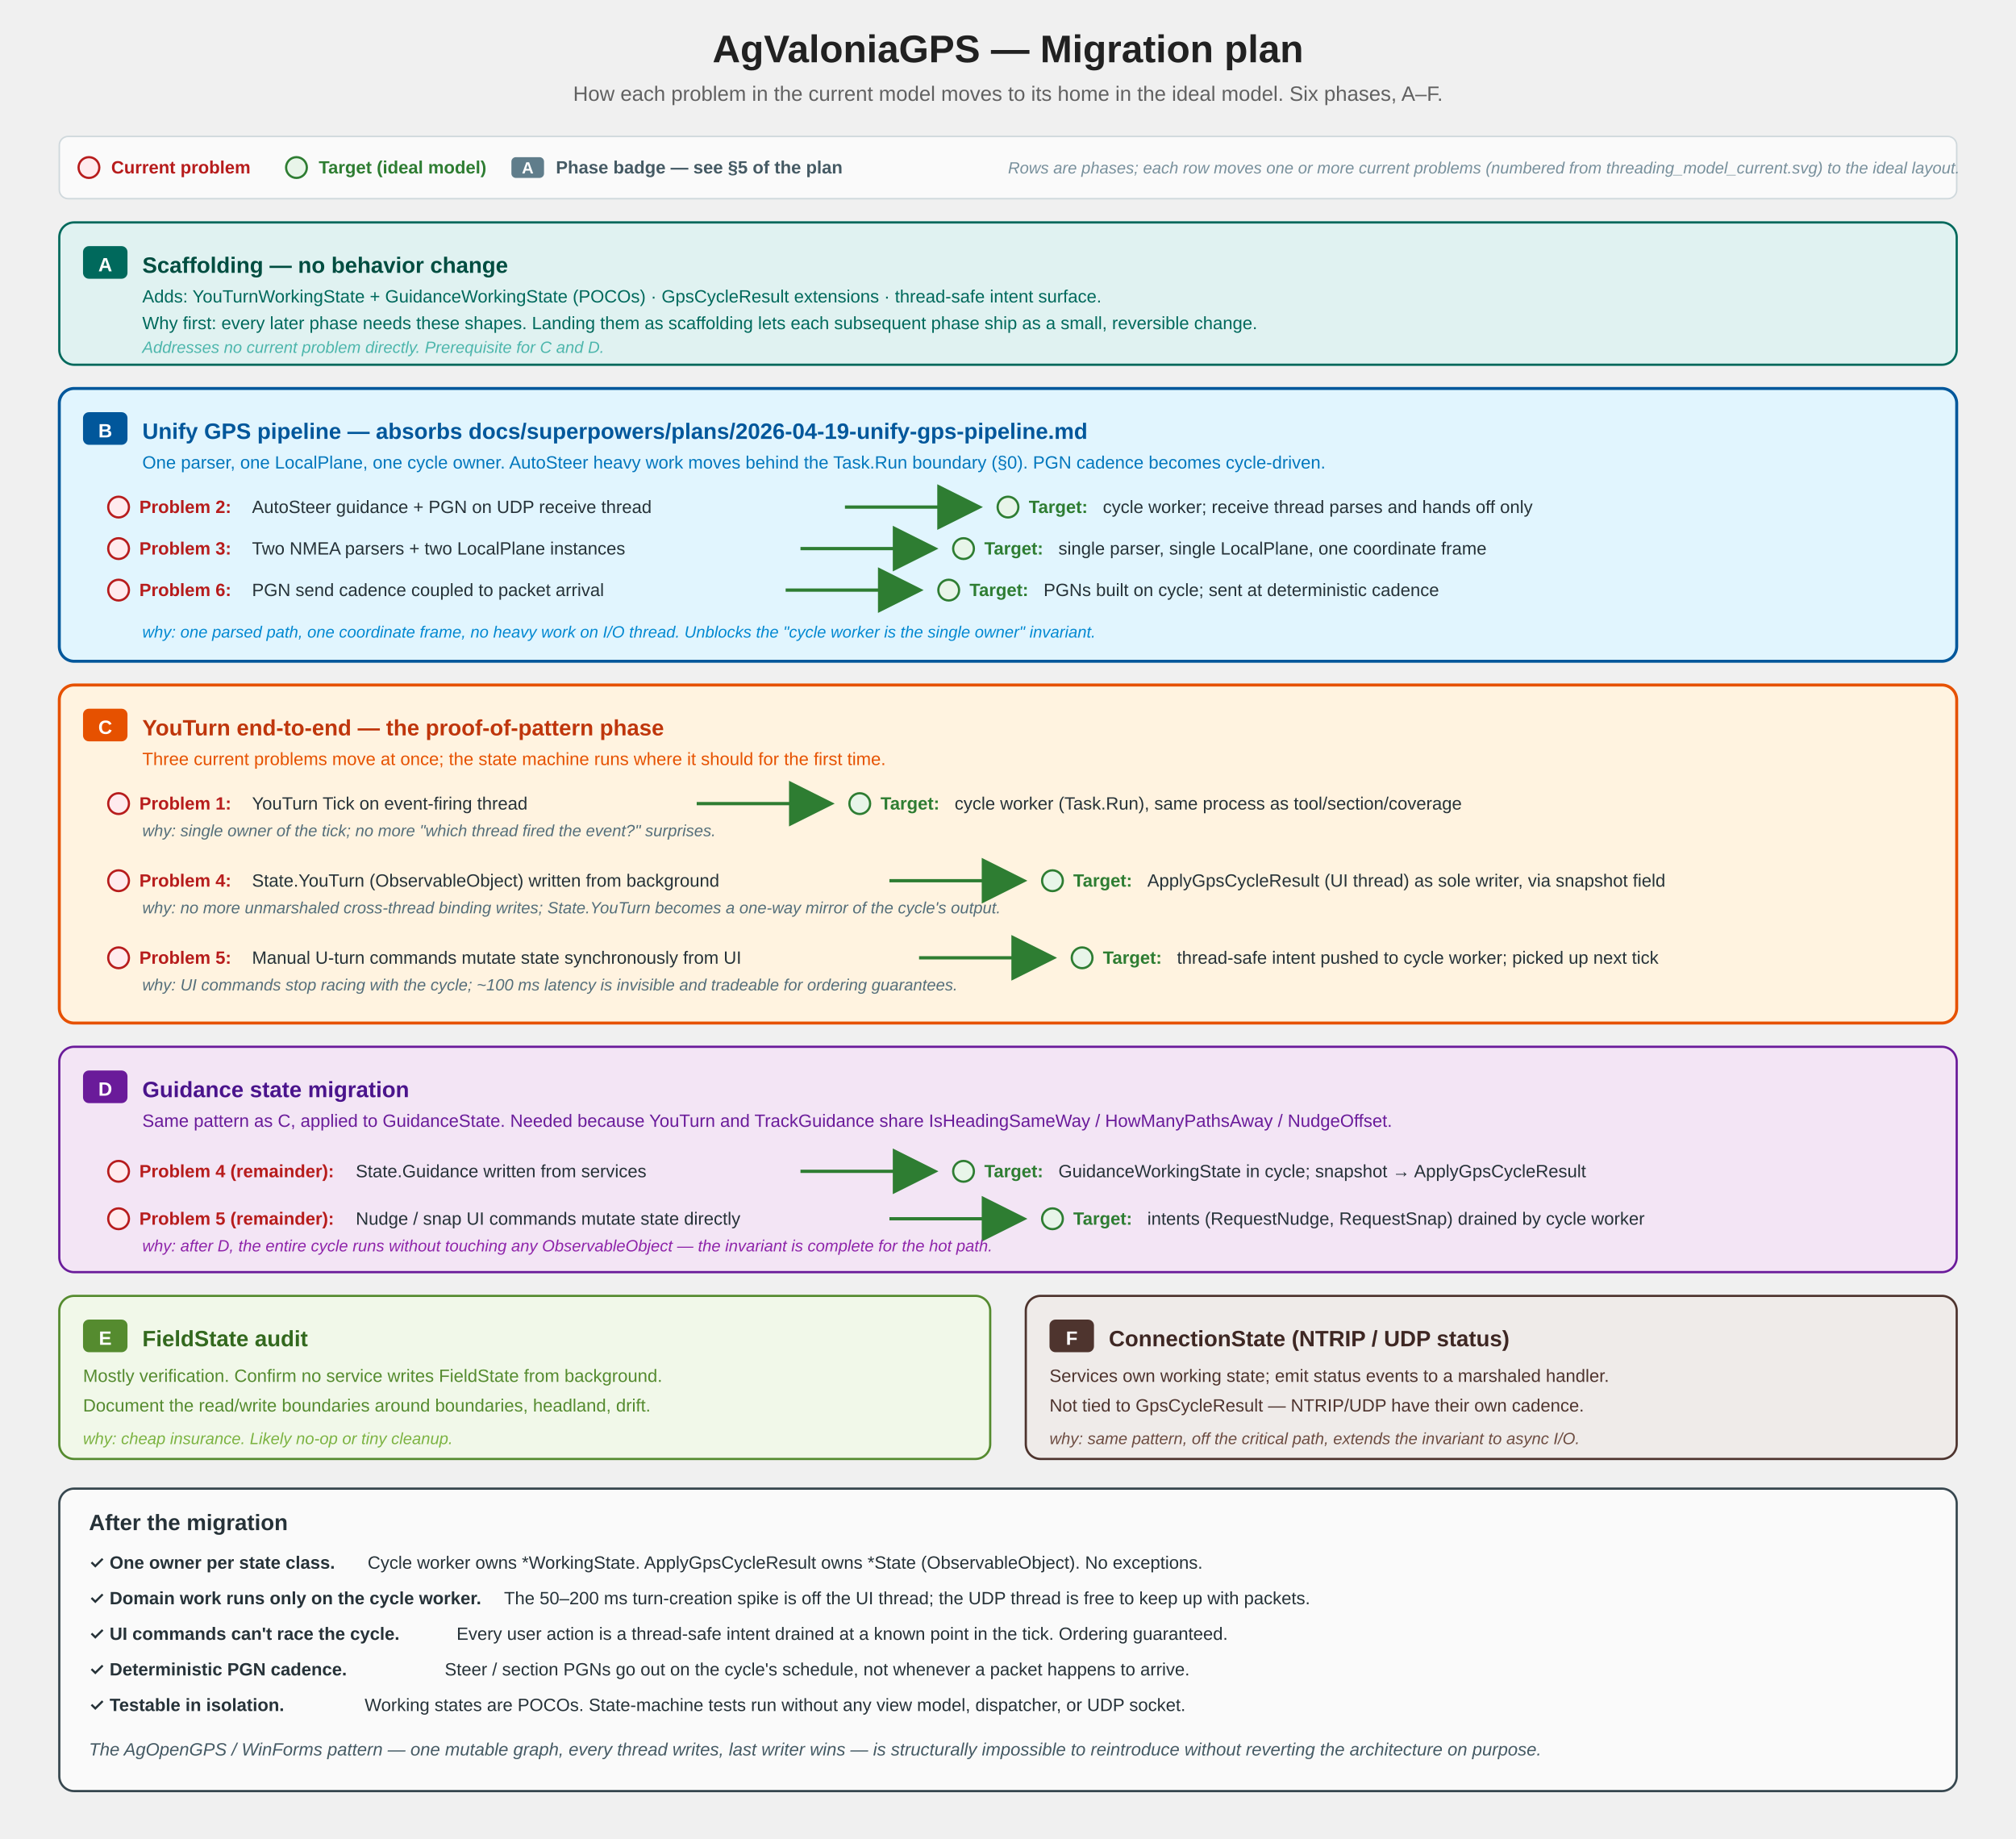
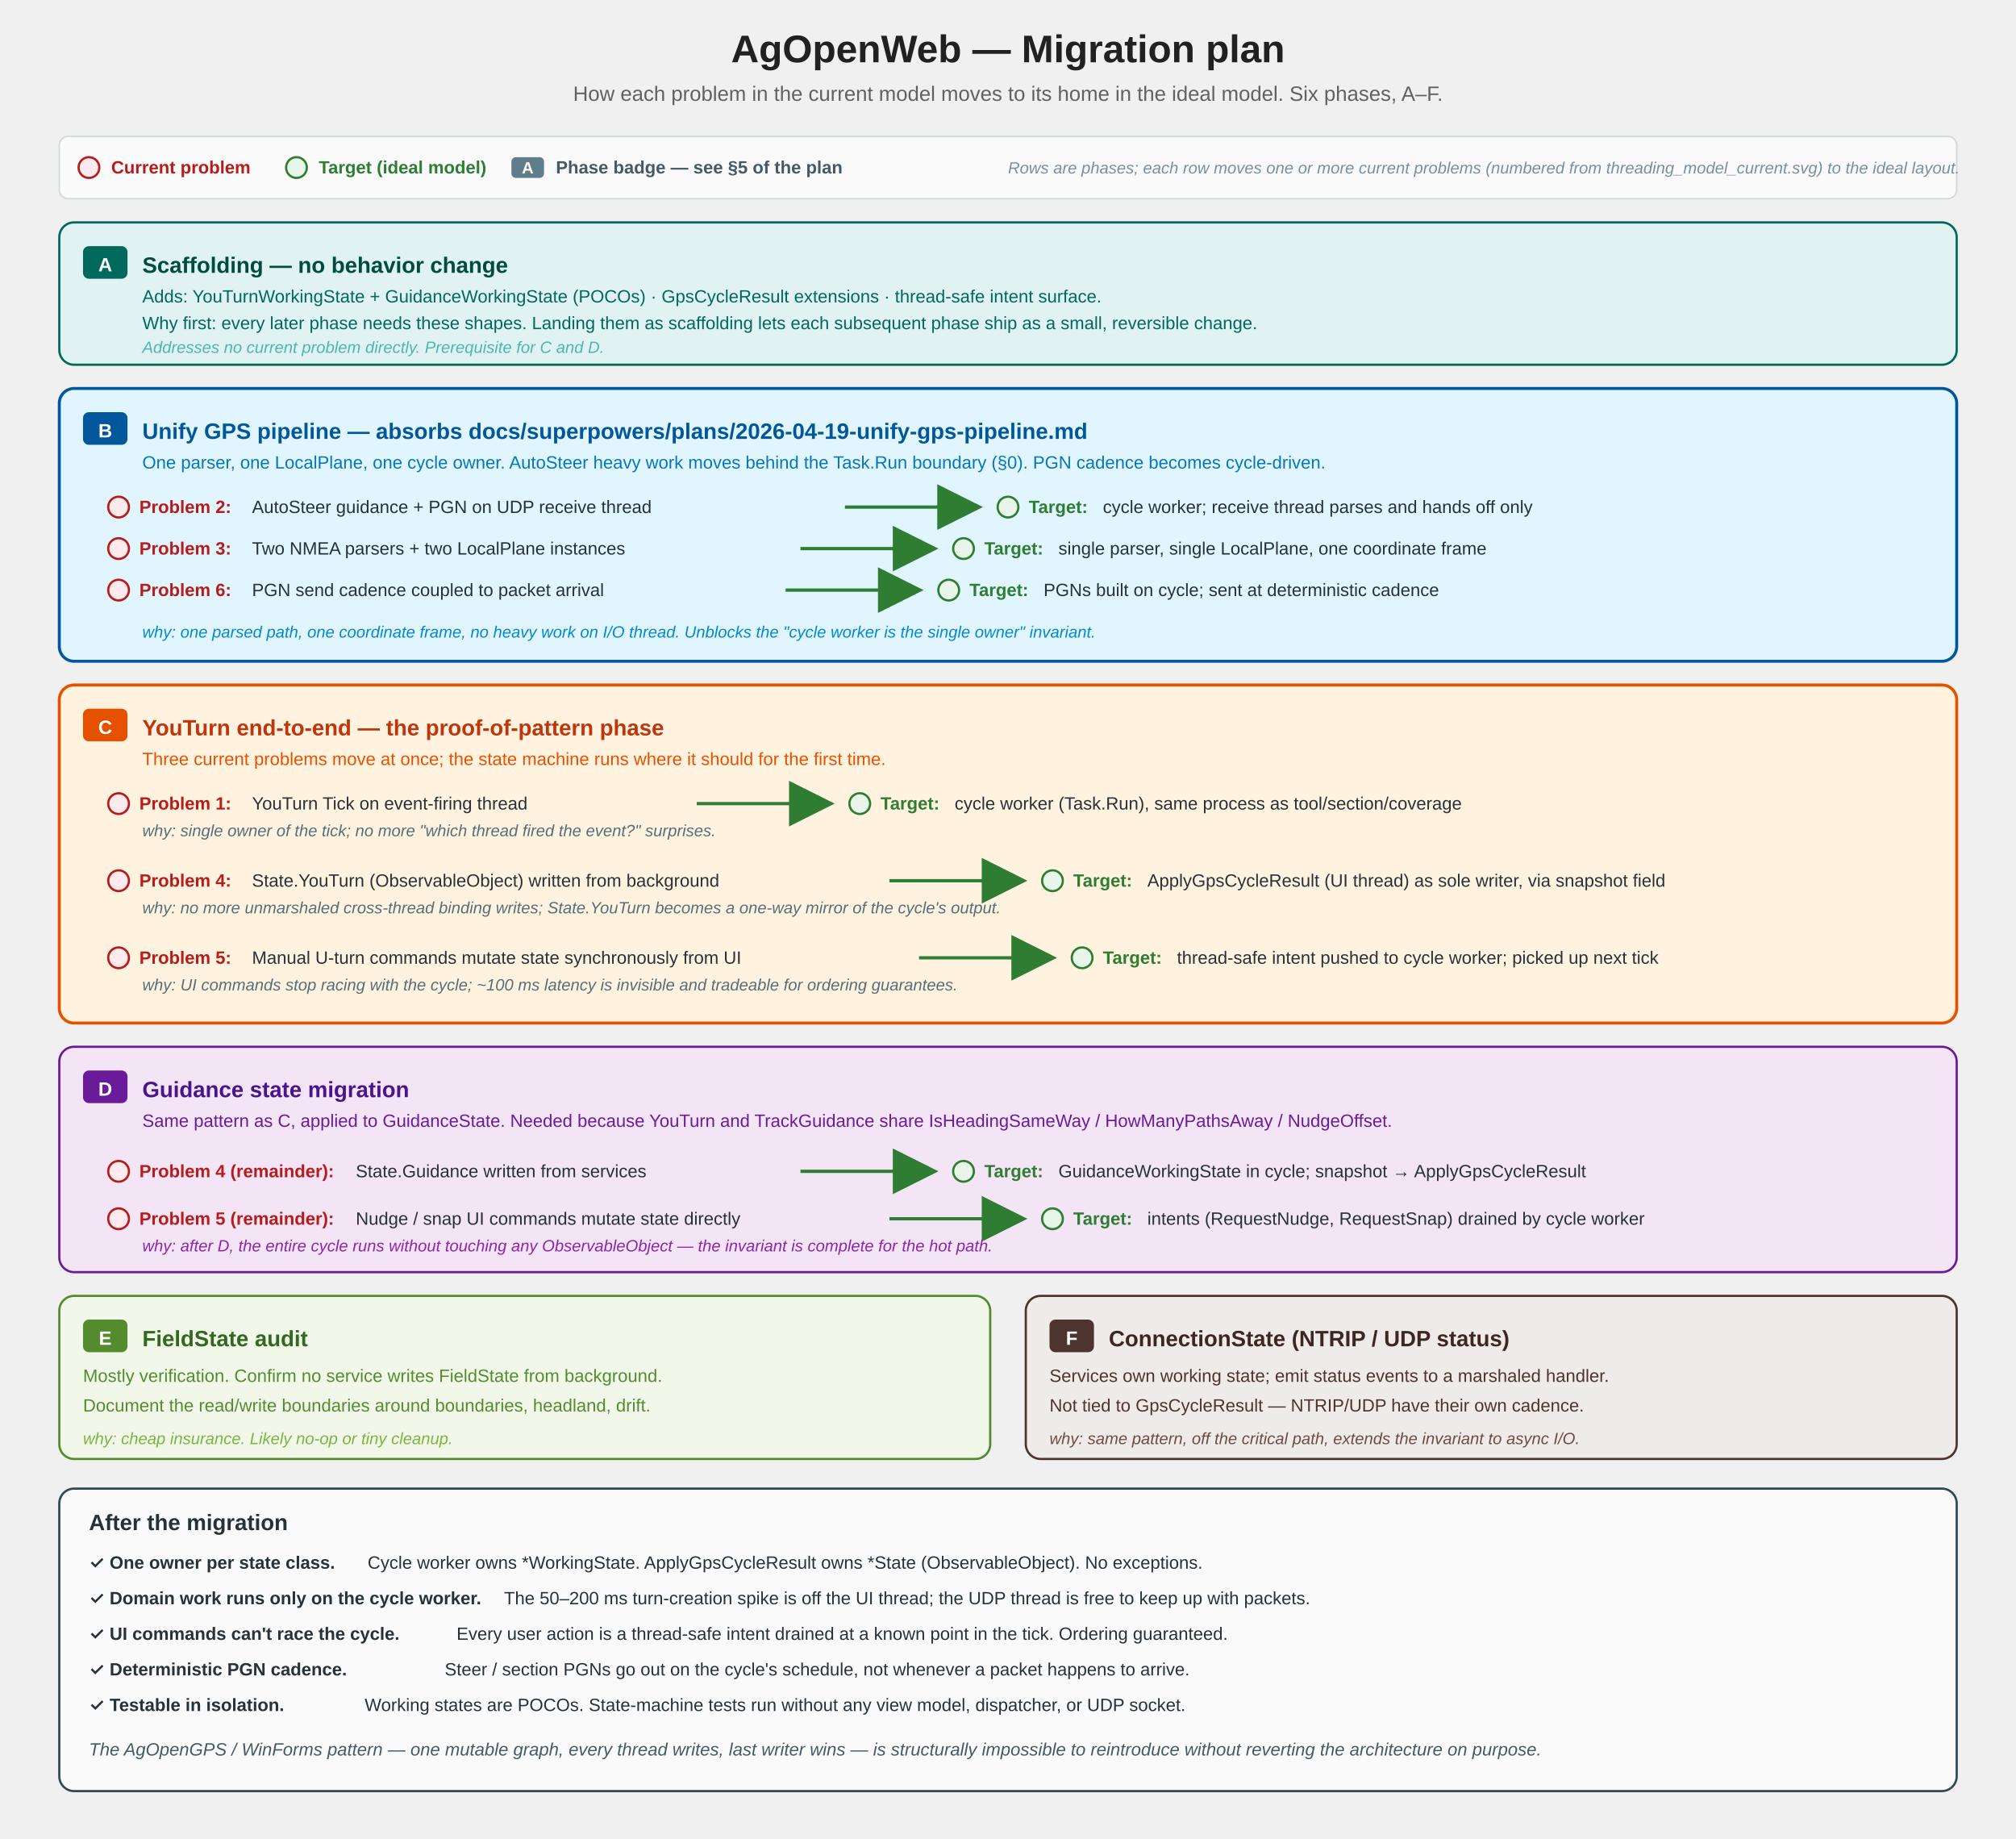
<svg xmlns="http://www.w3.org/2000/svg" viewBox="0 0 1360 1240" font-family="system-ui, -apple-system, Segoe UI, Arial, sans-serif">
  <defs>
    <marker id="arrow-mig" viewBox="0 0 10 10" refX="9" refY="5" markerWidth="12" markerHeight="12" orient="auto-start-reverse">
      <path d="M0,0 L10,5 L0,10 z" fill="#455a64" />
    </marker>
    <marker id="arrow-mig-thick" viewBox="0 0 10 10" refX="9" refY="5" markerWidth="14" markerHeight="14" orient="auto-start-reverse">
      <path d="M0,0 L10,5 L0,10 z" fill="#2e7d32" />
    </marker>
  </defs>
-   <text x="680" y="42" text-anchor="middle" font-size="26" font-weight="700" fill="#212121">AgValoniaGPS — Migration plan</text>
+   <text x="680" y="42" text-anchor="middle" font-size="26" font-weight="700" fill="#212121">AgOpenWeb — Migration plan</text>
  <text x="680" y="68" text-anchor="middle" font-size="14" fill="#616161">How each problem in the current model moves to its home in the ideal model. Six phases, A–F.</text>
  <rect x="40" y="92" width="1280" height="42" fill="#fafafa" stroke="#cfd8dc" stroke-width="1" rx="6" />
  <circle cx="60" cy="113" r="7" fill="#ffebee" stroke="#b71c1c" stroke-width="1.5" />
  <text x="75" y="117" font-size="12" fill="#b71c1c" font-weight="600">Current problem</text>
  <circle cx="200" cy="113" r="7" fill="#e8f5e9" stroke="#2e7d32" stroke-width="1.5" />
  <text x="215" y="117" font-size="12" fill="#2e7d32" font-weight="600">Target (ideal model)</text>
  <rect x="345" y="106" width="22" height="14" fill="#607d8b" rx="3" />
  <text x="356" y="117" text-anchor="middle" font-size="11" font-weight="700" fill="#fff">A</text>
  <text x="375" y="117" font-size="12" fill="#455a64" font-weight="600">Phase badge — see §5 of the plan</text>
  <text x="680" y="117" font-size="11" font-style="italic" fill="#78909c">Rows are phases; each row moves one or more current problems (numbered from threading_model_current.svg) to the ideal layout.</text>
  <rect x="40" y="150" width="1280" height="96" fill="#e0f2f1" stroke="#00695c" stroke-width="1.5" rx="10" />
  <rect x="56" y="166" width="30" height="22" fill="#00695c" rx="4" />
  <text x="71" y="183" text-anchor="middle" font-size="13" font-weight="700" fill="#fff">A</text>
  <text x="96" y="184" font-size="15" font-weight="700" fill="#004d40">Scaffolding — no behavior change</text>
  <text x="96" y="204" font-size="12" fill="#00695c">Adds: YouTurnWorkingState + GuidanceWorkingState (POCOs) · GpsCycleResult extensions · thread-safe intent surface.</text>
  <text x="96" y="222" font-size="12" fill="#00695c">Why first: every later phase needs these shapes. Landing them as scaffolding lets each subsequent phase ship as a small, reversible change.</text>
  <text x="96" y="238" font-size="11" font-style="italic" fill="#4db6ac">Addresses no current problem directly. Prerequisite for C and D.</text>
  <rect x="40" y="262" width="1280" height="184" fill="#e1f5fe" stroke="#01579b" stroke-width="2" rx="10" />
  <rect x="56" y="278" width="30" height="22" fill="#01579b" rx="4" />
  <text x="71" y="295" text-anchor="middle" font-size="13" font-weight="700" fill="#fff">B</text>
  <text x="96" y="296" font-size="15" font-weight="700" fill="#01579b">Unify GPS pipeline — absorbs docs/superpowers/plans/2026-04-19-unify-gps-pipeline.md</text>
  <text x="96" y="316" font-size="12" fill="#0277bd">One parser, one LocalPlane, one cycle owner. AutoSteer heavy work moves behind the Task.Run boundary (§0). PGN cadence becomes cycle-driven.</text>
  <g transform="translate(0,328)">
    <circle cx="80" cy="14" r="7" fill="#ffebee" stroke="#b71c1c" stroke-width="1.5" />
    <text x="94" y="18" font-size="12" fill="#b71c1c" font-weight="700">Problem 2:</text>
    <text x="170" y="18" font-size="12" fill="#263238">AutoSteer guidance + PGN on UDP receive thread</text>
    <line x1="570" y1="14" x2="660" y2="14" stroke="#2e7d32" stroke-width="2.2" marker-end="url(#arrow-mig-thick)" />
    <circle cx="680" cy="14" r="7" fill="#e8f5e9" stroke="#2e7d32" stroke-width="1.5" />
    <text x="694" y="18" font-size="12" fill="#2e7d32" font-weight="700">Target:</text>
    <text x="744" y="18" font-size="12" fill="#263238">cycle worker; receive thread parses and hands off only</text>
  </g>
  <g transform="translate(0,356)">
    <circle cx="80" cy="14" r="7" fill="#ffebee" stroke="#b71c1c" stroke-width="1.5" />
    <text x="94" y="18" font-size="12" fill="#b71c1c" font-weight="700">Problem 3:</text>
    <text x="170" y="18" font-size="12" fill="#263238">Two NMEA parsers + two LocalPlane instances</text>
    <line x1="540" y1="14" x2="630" y2="14" stroke="#2e7d32" stroke-width="2.2" marker-end="url(#arrow-mig-thick)" />
    <circle cx="650" cy="14" r="7" fill="#e8f5e9" stroke="#2e7d32" stroke-width="1.5" />
    <text x="664" y="18" font-size="12" fill="#2e7d32" font-weight="700">Target:</text>
    <text x="714" y="18" font-size="12" fill="#263238">single parser, single LocalPlane, one coordinate frame</text>
  </g>
  <g transform="translate(0,384)">
    <circle cx="80" cy="14" r="7" fill="#ffebee" stroke="#b71c1c" stroke-width="1.5" />
    <text x="94" y="18" font-size="12" fill="#b71c1c" font-weight="700">Problem 6:</text>
    <text x="170" y="18" font-size="12" fill="#263238">PGN send cadence coupled to packet arrival</text>
    <line x1="530" y1="14" x2="620" y2="14" stroke="#2e7d32" stroke-width="2.2" marker-end="url(#arrow-mig-thick)" />
    <circle cx="640" cy="14" r="7" fill="#e8f5e9" stroke="#2e7d32" stroke-width="1.5" />
    <text x="654" y="18" font-size="12" fill="#2e7d32" font-weight="700">Target:</text>
    <text x="704" y="18" font-size="12" fill="#263238">PGNs built on cycle; sent at deterministic cadence</text>
  </g>
  <text x="96" y="430" font-size="11" font-style="italic" fill="#0288d1">why: one parsed path, one coordinate frame, no heavy work on I/O thread. Unblocks the "cycle worker is the single owner" invariant.</text>
  <rect x="40" y="462" width="1280" height="228" fill="#fff3e0" stroke="#e65100" stroke-width="2" rx="10" />
  <rect x="56" y="478" width="30" height="22" fill="#e65100" rx="4" />
  <text x="71" y="495" text-anchor="middle" font-size="13" font-weight="700" fill="#fff">C</text>
  <text x="96" y="496" font-size="15" font-weight="700" fill="#bf360c">YouTurn end-to-end — the proof-of-pattern phase</text>
  <text x="96" y="516" font-size="12" fill="#e65100">Three current problems move at once; the state machine runs where it should for the first time.</text>
  <g transform="translate(0,528)">
    <circle cx="80" cy="14" r="7" fill="#ffebee" stroke="#b71c1c" stroke-width="1.5" />
    <text x="94" y="18" font-size="12" fill="#b71c1c" font-weight="700">Problem 1:</text>
    <text x="170" y="18" font-size="12" fill="#263238">YouTurn Tick on event-firing thread</text>
    <line x1="470" y1="14" x2="560" y2="14" stroke="#2e7d32" stroke-width="2.2" marker-end="url(#arrow-mig-thick)" />
    <circle cx="580" cy="14" r="7" fill="#e8f5e9" stroke="#2e7d32" stroke-width="1.5" />
    <text x="594" y="18" font-size="12" fill="#2e7d32" font-weight="700">Target:</text>
    <text x="644" y="18" font-size="12" fill="#263238">cycle worker (Task.Run), same process as tool/section/coverage</text>
    <text x="96" y="36" font-size="11" font-style="italic" fill="#546e7a">why: single owner of the tick; no more "which thread fired the event?" surprises.</text>
  </g>
  <g transform="translate(0,580)">
    <circle cx="80" cy="14" r="7" fill="#ffebee" stroke="#b71c1c" stroke-width="1.5" />
    <text x="94" y="18" font-size="12" fill="#b71c1c" font-weight="700">Problem 4:</text>
    <text x="170" y="18" font-size="12" fill="#263238">State.YouTurn (ObservableObject) written from background</text>
    <line x1="600" y1="14" x2="690" y2="14" stroke="#2e7d32" stroke-width="2.2" marker-end="url(#arrow-mig-thick)" />
    <circle cx="710" cy="14" r="7" fill="#e8f5e9" stroke="#2e7d32" stroke-width="1.5" />
    <text x="724" y="18" font-size="12" fill="#2e7d32" font-weight="700">Target:</text>
    <text x="774" y="18" font-size="12" fill="#263238">ApplyGpsCycleResult (UI thread) as sole writer, via snapshot field</text>
    <text x="96" y="36" font-size="11" font-style="italic" fill="#546e7a">why: no more unmarshaled cross-thread binding writes; State.YouTurn becomes a one-way mirror of the cycle's output.</text>
  </g>
  <g transform="translate(0,632)">
    <circle cx="80" cy="14" r="7" fill="#ffebee" stroke="#b71c1c" stroke-width="1.5" />
    <text x="94" y="18" font-size="12" fill="#b71c1c" font-weight="700">Problem 5:</text>
    <text x="170" y="18" font-size="12" fill="#263238">Manual U-turn commands mutate state synchronously from UI</text>
    <line x1="620" y1="14" x2="710" y2="14" stroke="#2e7d32" stroke-width="2.2" marker-end="url(#arrow-mig-thick)" />
    <circle cx="730" cy="14" r="7" fill="#e8f5e9" stroke="#2e7d32" stroke-width="1.5" />
    <text x="744" y="18" font-size="12" fill="#2e7d32" font-weight="700">Target:</text>
    <text x="794" y="18" font-size="12" fill="#263238">thread-safe intent pushed to cycle worker; picked up next tick</text>
    <text x="96" y="36" font-size="11" font-style="italic" fill="#546e7a">why: UI commands stop racing with the cycle; ~100 ms latency is invisible and tradeable for ordering guarantees.</text>
  </g>
  <rect x="40" y="706" width="1280" height="152" fill="#f3e5f5" stroke="#6a1b9a" stroke-width="1.5" rx="10" />
  <rect x="56" y="722" width="30" height="22" fill="#6a1b9a" rx="4" />
  <text x="71" y="739" text-anchor="middle" font-size="13" font-weight="700" fill="#fff">D</text>
  <text x="96" y="740" font-size="15" font-weight="700" fill="#4a148c">Guidance state migration</text>
  <text x="96" y="760" font-size="12" fill="#6a1b9a">Same pattern as C, applied to GuidanceState. Needed because YouTurn and TrackGuidance share IsHeadingSameWay / HowManyPathsAway / NudgeOffset.</text>
  <g transform="translate(0,776)">
    <circle cx="80" cy="14" r="7" fill="#ffebee" stroke="#b71c1c" stroke-width="1.5" />
    <text x="94" y="18" font-size="12" fill="#b71c1c" font-weight="700">Problem 4 (remainder):</text>
    <text x="240" y="18" font-size="12" fill="#263238">State.Guidance written from services</text>
    <line x1="540" y1="14" x2="630" y2="14" stroke="#2e7d32" stroke-width="2.2" marker-end="url(#arrow-mig-thick)" />
    <circle cx="650" cy="14" r="7" fill="#e8f5e9" stroke="#2e7d32" stroke-width="1.5" />
    <text x="664" y="18" font-size="12" fill="#2e7d32" font-weight="700">Target:</text>
    <text x="714" y="18" font-size="12" fill="#263238">GuidanceWorkingState in cycle; snapshot → ApplyGpsCycleResult</text>
  </g>
  <g transform="translate(0,808)">
    <circle cx="80" cy="14" r="7" fill="#ffebee" stroke="#b71c1c" stroke-width="1.5" />
    <text x="94" y="18" font-size="12" fill="#b71c1c" font-weight="700">Problem 5 (remainder):</text>
    <text x="240" y="18" font-size="12" fill="#263238">Nudge / snap UI commands mutate state directly</text>
    <line x1="600" y1="14" x2="690" y2="14" stroke="#2e7d32" stroke-width="2.2" marker-end="url(#arrow-mig-thick)" />
    <circle cx="710" cy="14" r="7" fill="#e8f5e9" stroke="#2e7d32" stroke-width="1.5" />
    <text x="724" y="18" font-size="12" fill="#2e7d32" font-weight="700">Target:</text>
    <text x="774" y="18" font-size="12" fill="#263238">intents (RequestNudge, RequestSnap) drained by cycle worker</text>
  </g>
  <text x="96" y="844" font-size="11" font-style="italic" fill="#8e24aa">why: after D, the entire cycle runs without touching any ObservableObject — the invariant is complete for the hot path.</text>
  <rect x="40" y="874" width="628" height="110" fill="#f1f8e9" stroke="#558b2f" stroke-width="1.5" rx="10" />
  <rect x="56" y="890" width="30" height="22" fill="#558b2f" rx="4" />
  <text x="71" y="907" text-anchor="middle" font-size="13" font-weight="700" fill="#fff">E</text>
  <text x="96" y="908" font-size="15" font-weight="700" fill="#33691e">FieldState audit</text>
  <text x="56" y="932" font-size="12" fill="#558b2f">Mostly verification. Confirm no service writes FieldState from background.</text>
  <text x="56" y="952" font-size="12" fill="#558b2f">Document the read/write boundaries around boundaries, headland, drift.</text>
  <text x="56" y="974" font-size="11" font-style="italic" fill="#7cb342">why: cheap insurance. Likely no-op or tiny cleanup.</text>
  <rect x="692" y="874" width="628" height="110" fill="#efebe9" stroke="#4e342e" stroke-width="1.5" rx="10" />
  <rect x="708" y="890" width="30" height="22" fill="#4e342e" rx="4" />
  <text x="723" y="907" text-anchor="middle" font-size="13" font-weight="700" fill="#fff">F</text>
  <text x="748" y="908" font-size="15" font-weight="700" fill="#3e2723">ConnectionState (NTRIP / UDP status)</text>
  <text x="708" y="932" font-size="12" fill="#4e342e">Services own working state; emit status events to a marshaled handler.</text>
  <text x="708" y="952" font-size="12" fill="#4e342e">Not tied to GpsCycleResult — NTRIP/UDP have their own cadence.</text>
  <text x="708" y="974" font-size="11" font-style="italic" fill="#6d4c41">why: same pattern, off the critical path, extends the invariant to async I/O.</text>
  <rect x="40" y="1004" width="1280" height="204" fill="#fafafa" stroke="#37474f" stroke-width="1.5" rx="10" />
  <text x="60" y="1032" font-size="15" font-weight="700" fill="#263238">After the migration</text>
  <text x="60" y="1058" font-size="12" fill="#263238" font-weight="600">✓ One owner per state class.</text>
  <text x="248" y="1058" font-size="12" fill="#263238">Cycle worker owns *WorkingState. ApplyGpsCycleResult owns *State (ObservableObject). No exceptions.</text>
  <text x="60" y="1082" font-size="12" fill="#263238" font-weight="600">✓ Domain work runs only on the cycle worker.</text>
  <text x="340" y="1082" font-size="12" fill="#263238">The 50–200 ms turn-creation spike is off the UI thread; the UDP thread is free to keep up with packets.</text>
  <text x="60" y="1106" font-size="12" fill="#263238" font-weight="600">✓ UI commands can't race the cycle.</text>
  <text x="308" y="1106" font-size="12" fill="#263238">Every user action is a thread-safe intent drained at a known point in the tick. Ordering guaranteed.</text>
  <text x="60" y="1130" font-size="12" fill="#263238" font-weight="600">✓ Deterministic PGN cadence.</text>
  <text x="300" y="1130" font-size="12" fill="#263238">Steer / section PGNs go out on the cycle's schedule, not whenever a packet happens to arrive.</text>
  <text x="60" y="1154" font-size="12" fill="#263238" font-weight="600">✓ Testable in isolation.</text>
  <text x="246" y="1154" font-size="12" fill="#263238">Working states are POCOs. State-machine tests run without any view model, dispatcher, or UDP socket.</text>
  <text x="60" y="1184" font-size="12" fill="#455a64" font-style="italic">The AgOpenGPS / WinForms pattern — one mutable graph, every thread writes, last writer wins — is structurally impossible to reintroduce without reverting the architecture on purpose.</text>
</svg>
